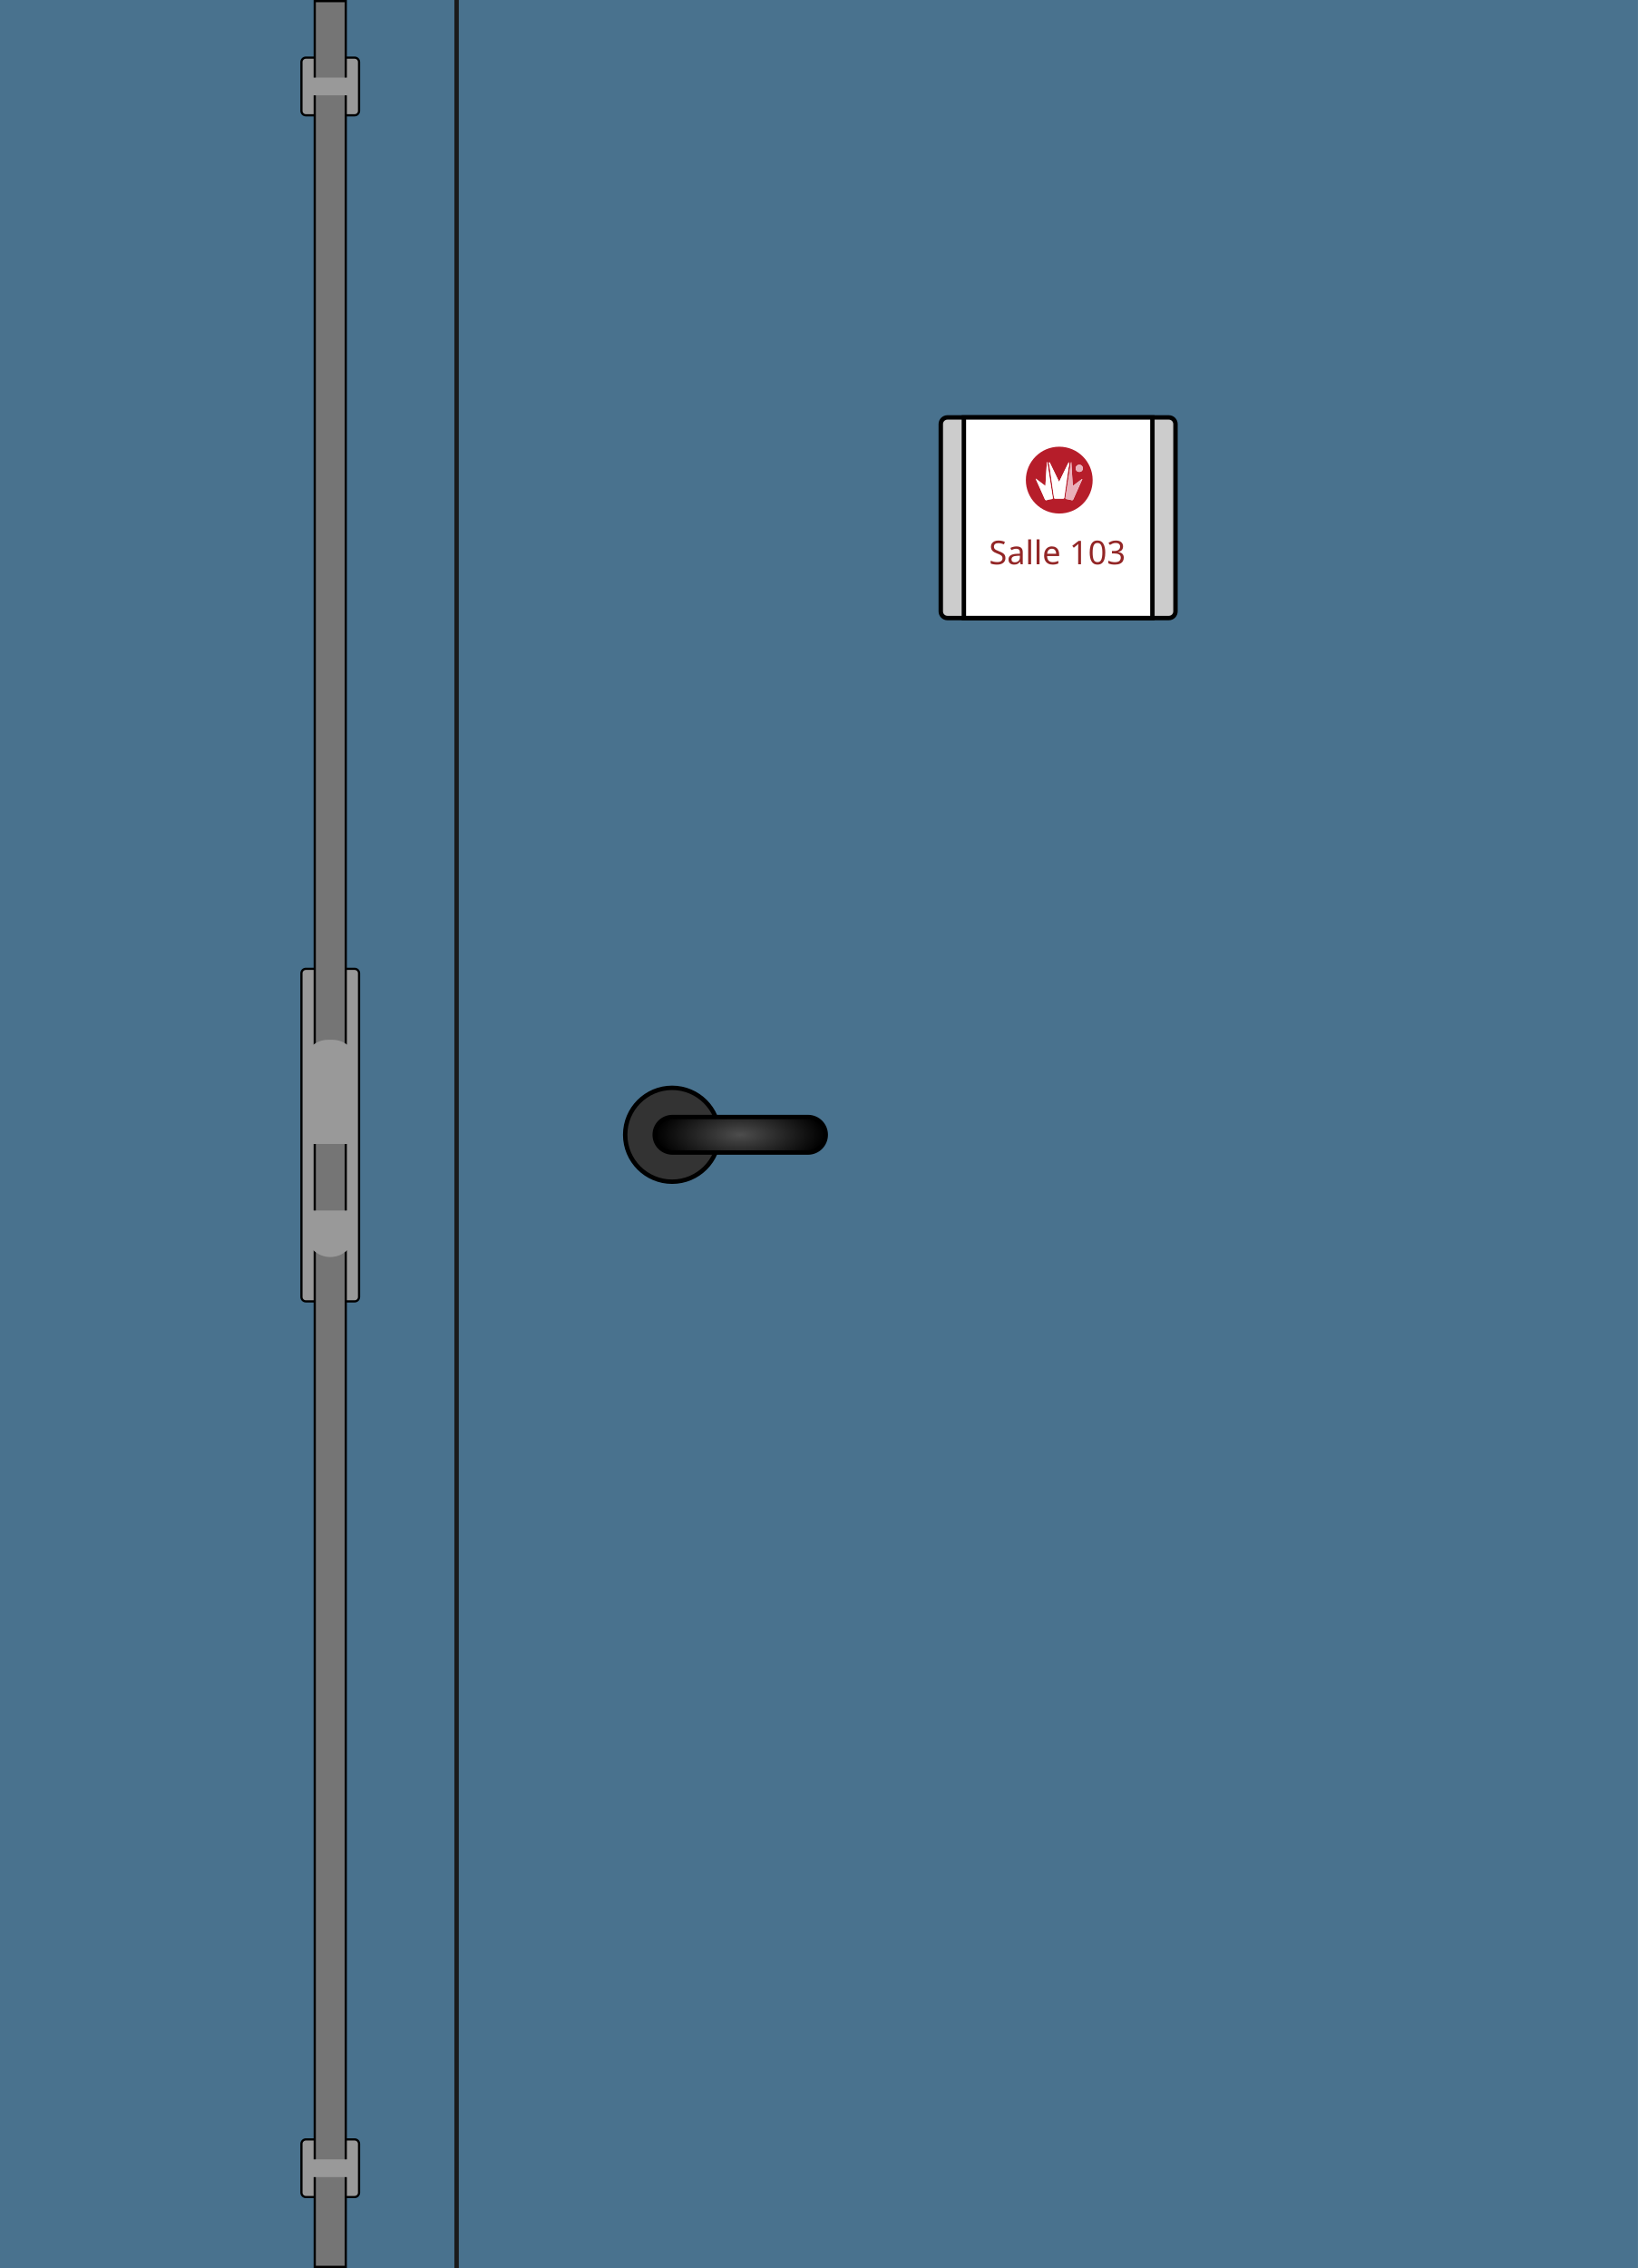
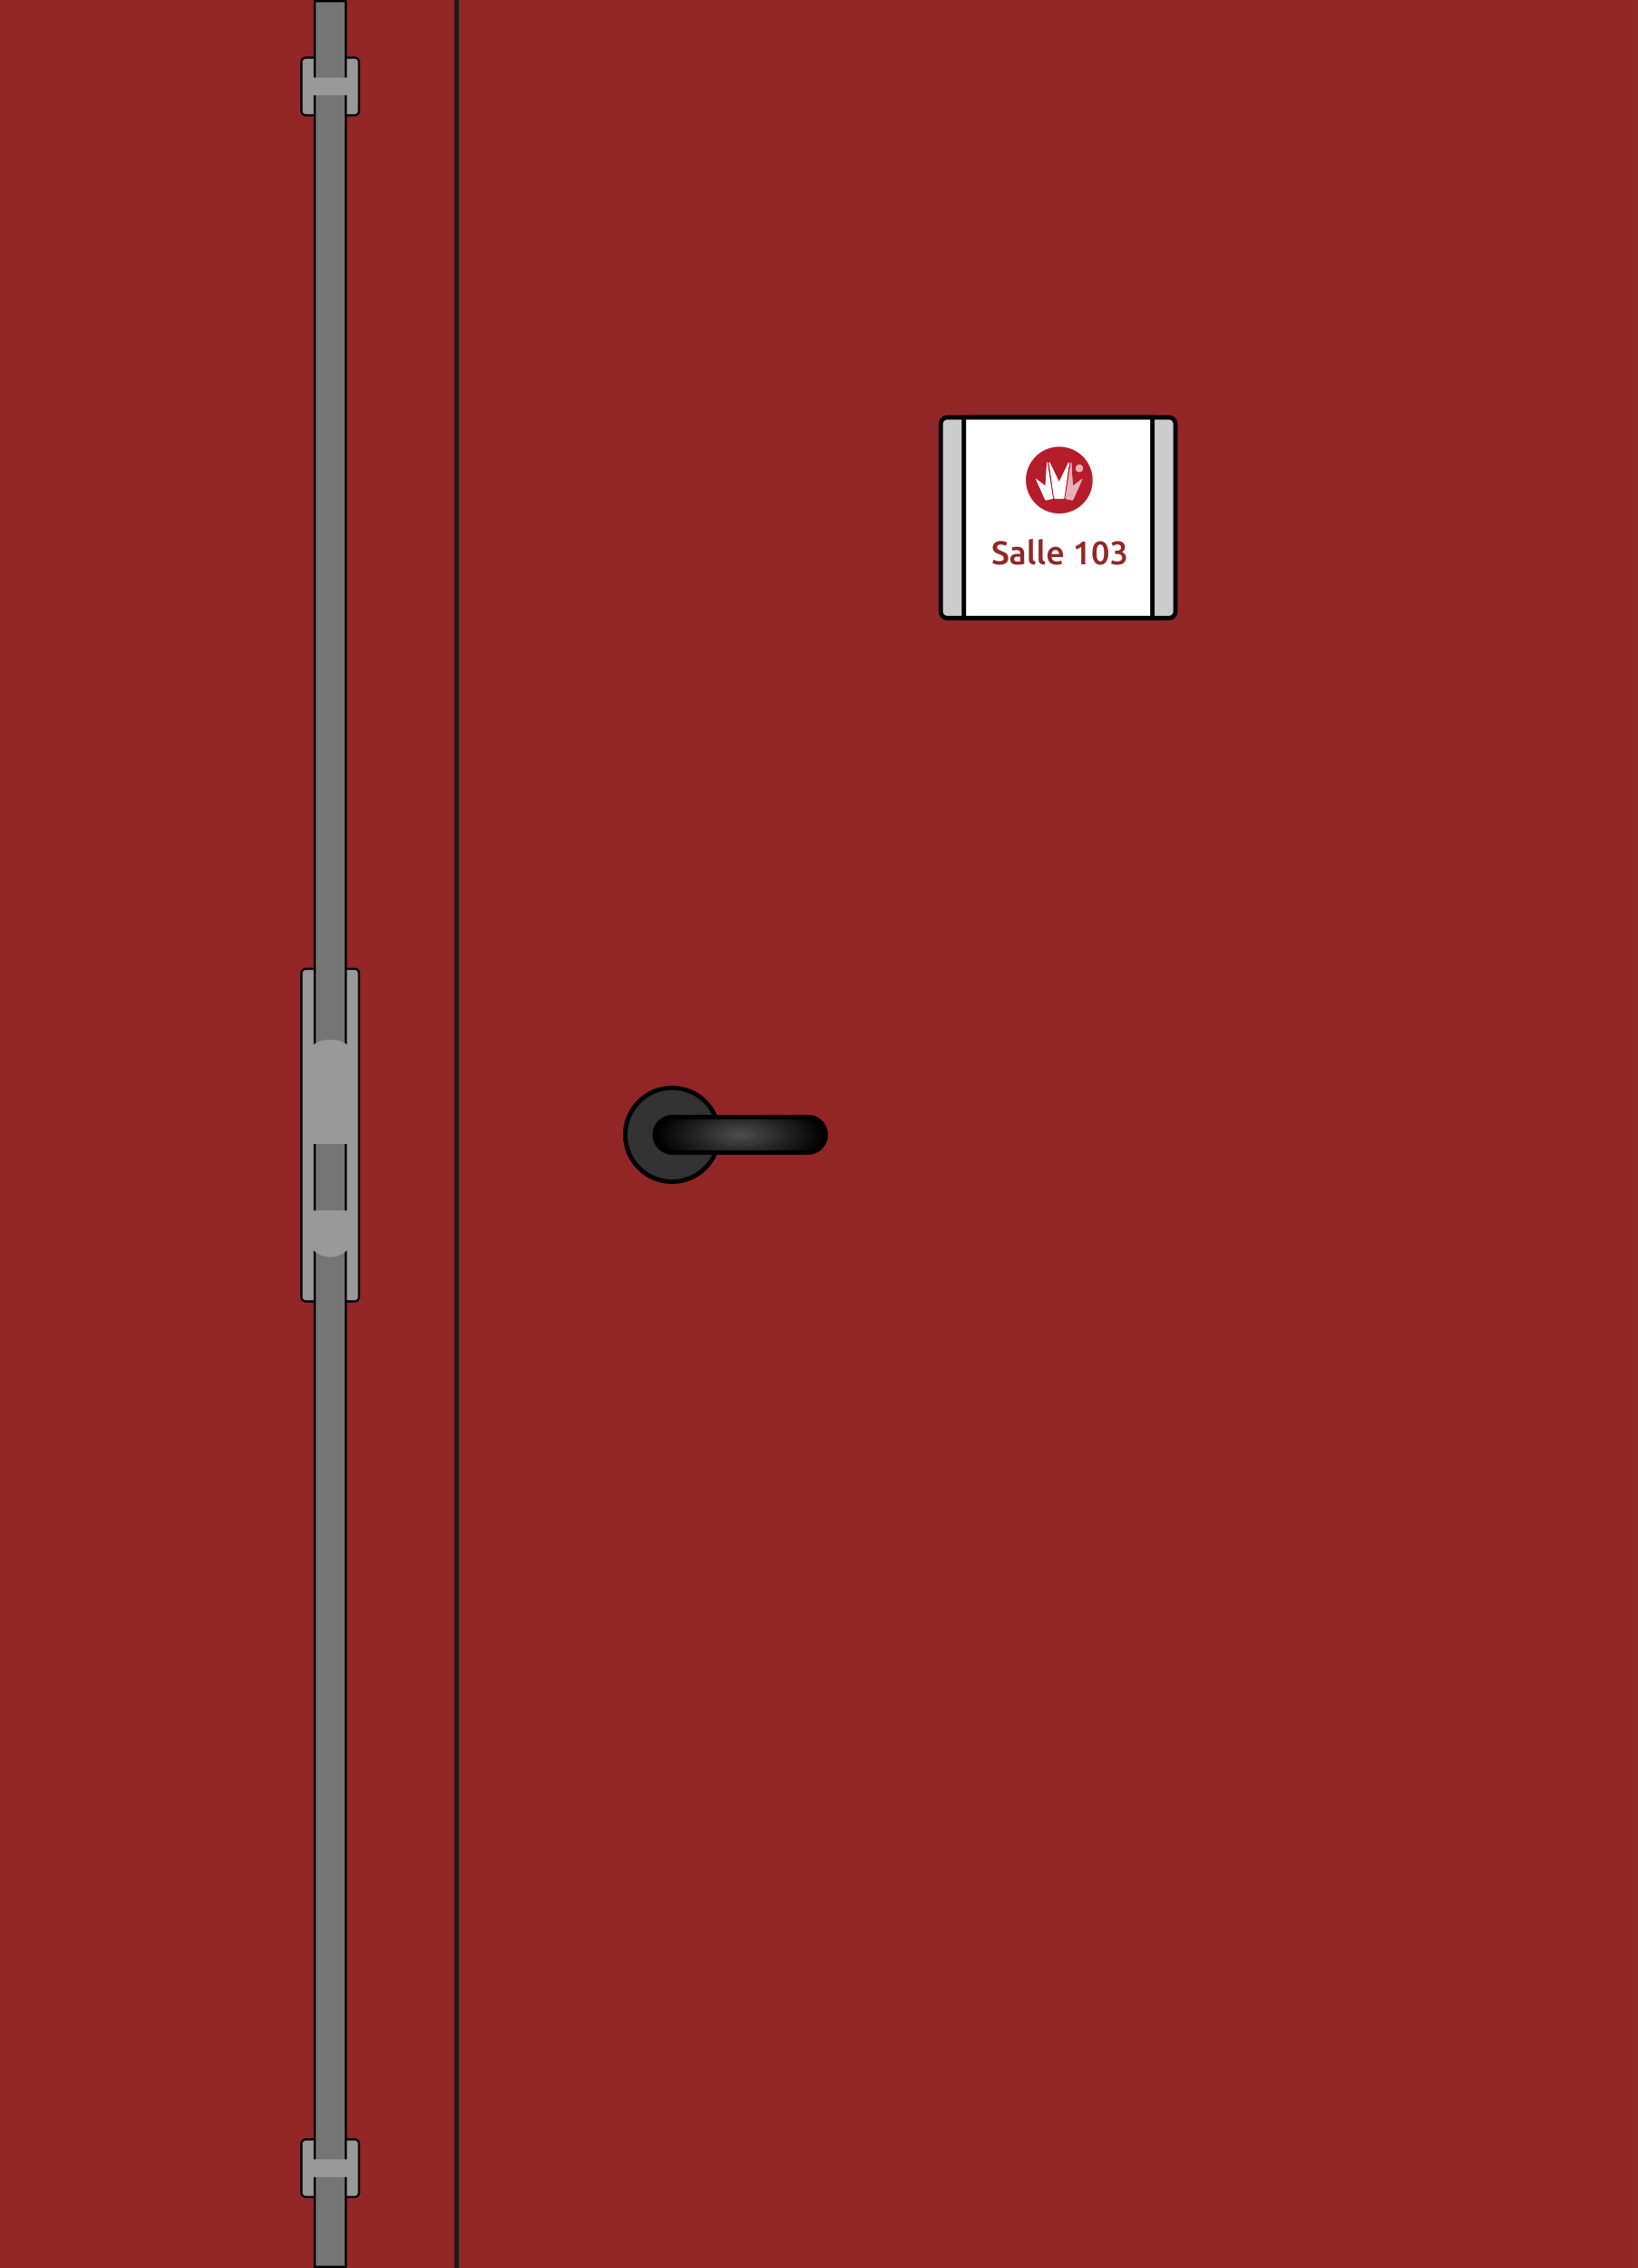
<svg xmlns="http://www.w3.org/2000/svg" id="Calque_1" data-name="Calque 1" viewBox="0 0 739 1023">
  <defs>
    <style>
-       .cls-1, .cls-12 {
+       .cls-1, .cls-11 {
        fill: none;
      }

      .cls-2 {
-         fill: #49728e;
+         fill: #932626;
      }

      .cls-3 {
        fill: #333;
      }

-       .cls-13, .cls-14, .cls-3, .cls-4, .cls-5, .cls-6 {
+       .cls-12, .cls-13, .cls-3, .cls-4, .cls-5, .cls-6 {
        stroke: #000;
      }

-       .cls-12, .cls-13, .cls-14, .cls-3, .cls-4, .cls-5, .cls-6 {
+       .cls-11, .cls-12, .cls-13, .cls-3, .cls-4, .cls-5, .cls-6 {
        stroke-miterlimit: 10;
      }

-       .cls-12, .cls-3, .cls-4, .cls-5, .cls-6 {
+       .cls-11, .cls-3, .cls-4, .cls-5, .cls-6 {
        stroke-width: 2px;
      }

      .cls-4 {
        fill: url(#Dégradé_sans_nom_14);
      }

      .cls-5 {
        fill: #ccc;
      }

      .cls-6 {
        fill: #fff;
      }

      .cls-7 {
        clip-path: url(#clip-path);
      }

      .cls-8 {
        fill: #b61d2a;
      }

      .cls-9 {
        fill: #fffefe;
      }

      .cls-10 {
        fill: #e9afb9;
      }

      .cls-11 {
-         font-size: 14.8px;
-         fill: #932626;
-         font-family: Ubuntu-Medium, Ubuntu;
-       }
- 
-       .cls-12 {
        stroke: #1a1a1a;
      }

-       .cls-13, .cls-15 {
+       .cls-12, .cls-14 {
        fill: #999;
      }

-       .cls-14 {
+       .cls-13 {
        fill: #757575;
      }
    </style>
    <radialGradient id="Dégradé_sans_nom_14" data-name="Dégradé sans nom 14" cx="333.97" cy="511.85" r="38.33" gradientTransform="translate(0 307.11) scale(1 0.4)" gradientUnits="userSpaceOnUse">
      <stop offset="0" stop-color="#4d4d4d" />
      <stop offset="1" />
    </radialGradient>
    <clipPath id="clip-path" transform="translate(0 0)">
      <rect class="cls-1" x="462.77" y="201.49" width="30.14" height="30.14" />
    </clipPath>
  </defs>
  <rect class="cls-2" x="216.5" width="522.5" height="1023" />
  <rect class="cls-2" width="250" height="1023" />
  <circle class="cls-3" cx="303.24" cy="511.85" r="21.17" />
  <rect class="cls-4" x="295.39" y="503.85" width="77.16" height="16.01" rx="8" ry="8" />
  <rect class="cls-5" x="424.45" y="188.28" width="105.89" height="90.5" rx="3" ry="3" />
  <rect class="cls-6" x="434.87" y="188.28" width="85.06" height="90.5" />
  <g>
    <g class="cls-7">
      <path class="cls-8" d="M488.54,211.29a1.59,1.59,0,0,0-1.58-1.67,1.63,1.63,0,0,0-1.64,1.63,1.56,1.56,0,0,0,1.56,1.6,1.52,1.52,0,0,0,1.66-1.56Zm-5.17-2.82h-.13c0,.14-.08.27-.1.41q-1.21,7.8-2.41,15.6c-.06.41.05.57.48.64a14,14,0,0,1,2.16.46c.52.16.72,0,.92-.46.78-1.82,1.62-3.61,2.43-5.42l1.6-3.58-.13-.08L484,219.2l-.67-10.73Zm-16.09,7.41c.16.4.23.58.31.76,1.26,2.8,2.55,5.58,3.77,8.4.27.62.52.7,1.11.48a7.34,7.34,0,0,1,1.9-.4c.58,0,.67-.26.59-.78-.6-3.76-1.17-7.53-1.75-11.3-.24-1.54-.48-3.07-.72-4.61h-.16l-.66,10.75-4.38-3.32Zm10.57,1.48-2.17-4.49q-1-2-1.94-4c-.07-.15-.14-.39-.35-.33s-.15.32-.11.51c.11.49.22,1,.3,1.47q1,6.9,1.95,13.8c.06.44.16.6.64.58,1.12,0,2.25,0,3.37,0,.48,0,.58-.14.64-.58.62-4.45,1.29-8.9,1.9-13.36a5.21,5.21,0,0,0,.12-2.56l-4.35,8.94Zm0,14.27a15.07,15.07,0,1,1,15.12-15.11,15,15,0,0,1-15.12,15.11Z" transform="translate(0 0)" />
    </g>
    <path class="cls-9" d="M477.84,217.36l4.35-8.94a5.21,5.21,0,0,1-.12,2.56c-.61,4.46-1.28,8.9-1.9,13.36-.06.44-.17.6-.64.58-1.12,0-2.25,0-3.37,0-.48,0-.58-.14-.64-.58q-.95-6.9-1.95-13.8c-.07-.49-.19-1-.3-1.47,0-.2-.17-.43.11-.51s.28.18.35.33q1,2,1.94,4l2.17,4.49Z" transform="translate(0 0)" />
    <path class="cls-9" d="M467.27,215.88l4.38,3.32.66-10.75h.16c.24,1.53.48,3.07.72,4.61.58,3.77,1.15,7.54,1.75,11.3.08.52,0,.74-.59.78a7.34,7.34,0,0,0-1.9.4c-.59.21-.84.13-1.11-.48-1.22-2.82-2.51-5.6-3.77-8.4-.08-.18-.15-.36-.31-.76Z" transform="translate(0 0)" />
    <path class="cls-10" d="M483.36,208.47,484,219.2l4.16-3.16.13.08-1.6,3.58c-.81,1.81-1.65,3.6-2.43,5.42-.21.48-.4.62-.92.46a14,14,0,0,0-2.16-.46c-.43-.06-.55-.23-.48-.64q1.21-7.8,2.41-15.6c0-.14.07-.27.1-.41Z" transform="translate(0 0)" />
    <path class="cls-10" d="M488.54,211.29a1.52,1.52,0,0,1-1.66,1.56,1.56,1.56,0,0,1-1.56-1.6,1.63,1.63,0,0,1,1.64-1.63,1.59,1.59,0,0,1,1.58,1.67Z" transform="translate(0 0)" />
  </g>
-   <text class="cls-11" transform="translate(446.2 254.53)">Salle 103</text>
-   <line class="cls-12" x1="206" x2="206" y2="1023" />
-   <rect class="cls-13" x="136" y="26" width="26" height="26" rx="2" ry="2" />
-   <rect class="cls-13" x="136" y="965" width="26" height="26" rx="2" ry="2" />
-   <rect class="cls-13" x="136" y="437" width="26" height="150" rx="2" ry="2" />
-   <rect class="cls-14" x="142" y="0.5" width="14" height="1022" />
-   <rect class="cls-15" x="137" y="35" width="24" height="8" />
-   <rect class="cls-15" x="138" y="974" width="22" height="8" />
-   <path class="cls-15" d="M148,469h2a11,11,0,0,1,11,11v36a0,0,0,0,1,0,0H137a0,0,0,0,1,0,0V480A11,11,0,0,1,148,469Z" />
-   <path class="cls-15" d="M149,546h0a11,11,0,0,1,11,11v10a0,0,0,0,1,0,0H138a0,0,0,0,1,0,0V557A11,11,0,0,1,149,546Z" transform="translate(298 1113) rotate(180)" />
+   <g>
+     <path class="cls-2" d="M450.91,253.14a2.49,2.49,0,0,0,1.47-.34,1.13,1.13,0,0,0,.46-1,1.24,1.24,0,0,0-.16-.64,1.62,1.62,0,0,0-.44-.48,3.74,3.74,0,0,0-.7-.4q-.41-.19-.95-.36t-1-.42a3.46,3.46,0,0,1-.87-.57,2.63,2.63,0,0,1-.61-.81,2.59,2.59,0,0,1-.23-1.14,2.67,2.67,0,0,1,1-2.18,4,4,0,0,1,2.62-.79,6.21,6.21,0,0,1,1.71.21,5.25,5.25,0,0,1,1.18.47l-.58,1.51a4.42,4.42,0,0,0-1.1-.43,5.14,5.14,0,0,0-1.24-.15,2,2,0,0,0-1.18.31,1,1,0,0,0-.42.87,1.15,1.15,0,0,0,.14.58,1.43,1.43,0,0,0,.4.44,3.51,3.51,0,0,0,.61.36q.35.16.76.31.72.27,1.29.54a3.69,3.69,0,0,1,1,.65,2.55,2.55,0,0,1,.6.89,3.29,3.29,0,0,1,.21,1.24,2.57,2.57,0,0,1-1,2.15,4.63,4.63,0,0,1-2.88.76,7.62,7.62,0,0,1-1.16-.08,7.48,7.48,0,0,1-.93-.2,6.35,6.35,0,0,1-.7-.24,4.42,4.42,0,0,1-.47-.23l.55-1.52a6.31,6.31,0,0,0,1.08.44A5.34,5.34,0,0,0,450.91,253.14Z" transform="translate(0 0)" />
+     <path class="cls-2" d="M458.9,246.6a4.38,4.38,0,0,1,1.49.22,2.39,2.39,0,0,1,1,.62,2.34,2.34,0,0,1,.52,1,4.73,4.73,0,0,1,.16,1.25v4.69q-.41.09-1.25.21a12.82,12.82,0,0,1-1.89.13,5.69,5.69,0,0,1-1.27-.13,2.67,2.67,0,0,1-1-.43,2,2,0,0,1-.64-.77,2.67,2.67,0,0,1-.23-1.17,2.26,2.26,0,0,1,.26-1.12,2.12,2.12,0,0,1,.7-.75,3,3,0,0,1,1-.41,5.82,5.82,0,0,1,1.22-.13,5.58,5.58,0,0,1,.62,0,5.87,5.87,0,0,1,.7.13v-.3a2.32,2.32,0,0,0-.07-.59,1.23,1.23,0,0,0-.26-.5,1.22,1.22,0,0,0-.49-.33,2.11,2.11,0,0,0-.76-.12,6.77,6.77,0,0,0-1.14.09,5,5,0,0,0-.84.21l-.22-1.45a7.11,7.11,0,0,1,1-.24A7.8,7.8,0,0,1,458.9,246.6Zm.15,6.67a6.67,6.67,0,0,0,1.26-.09v-2l-.43-.09a4,4,0,0,0-.62,0,4.17,4.17,0,0,0-.6,0,1.87,1.87,0,0,0-.55.16,1,1,0,0,0-.39.33.93.93,0,0,0-.15.54,1,1,0,0,0,.4.88A2.06,2.06,0,0,0,459.05,253.28Z" transform="translate(0 0)" />
+     <path class="cls-2" d="M466.93,254.68a4.86,4.86,0,0,1-1.32-.18,2,2,0,0,1-.84-.47,1.65,1.65,0,0,1-.44-.75,3.83,3.83,0,0,1-.13-1v-8.91L466,243v8.87a2.45,2.45,0,0,0,.05.55.87.87,0,0,0,.19.38.82.82,0,0,0,.36.24,2.82,2.82,0,0,0,.58.13Z" transform="translate(0 0)" />
+     <path class="cls-2" d="M471.32,254.68a4.86,4.86,0,0,1-1.32-.18,2,2,0,0,1-.84-.47,1.65,1.65,0,0,1-.44-.75,3.83,3.83,0,0,1-.13-1v-8.91l1.79-.3v8.87a2.45,2.45,0,0,0,.05.55.87.87,0,0,0,.19.38.82.82,0,0,0,.36.24,2.82,2.82,0,0,0,.58.13Z" transform="translate(0 0)" />
+     <path class="cls-2" d="M472.59,250.7a4.87,4.87,0,0,1,.3-1.79,3.76,3.76,0,0,1,.81-1.28,3.34,3.34,0,0,1,1.15-.77,3.58,3.58,0,0,1,1.33-.26,3.19,3.19,0,0,1,2.49,1,4.29,4.29,0,0,1,.9,3c0,.1,0,.21,0,.33s0,.23,0,.33h-5.11a2,2,0,0,0,.66,1.44,2.5,2.5,0,0,0,1.69.51,5.56,5.56,0,0,0,1.19-.12,4.93,4.93,0,0,0,.85-.25l.24,1.46a2.79,2.79,0,0,1-.41.16,5.81,5.81,0,0,1-.59.15q-.33.07-.72.11a6.8,6.8,0,0,1-.78,0,4.75,4.75,0,0,1-1.78-.3,3.31,3.31,0,0,1-1.24-.84,3.45,3.45,0,0,1-.73-1.27A5.18,5.18,0,0,1,472.59,250.7Zm5.19-.8a2.36,2.36,0,0,0-.1-.7,1.7,1.7,0,0,0-.3-.58,1.44,1.44,0,0,0-.49-.38,1.56,1.56,0,0,0-.69-.14,1.61,1.61,0,0,0-.73.16,1.65,1.65,0,0,0-.53.41,1.87,1.87,0,0,0-.33.58,3.13,3.13,0,0,0-.16.67Z" transform="translate(0 0)" />
+     <path class="cls-2" d="M485.11,246.41a11.15,11.15,0,0,0,1.72-.87,7.17,7.17,0,0,0,1.53-1.26h1.26v10.26h-1.79v-7.86a5.75,5.75,0,0,1-1,.61,10.15,10.15,0,0,1-1.17.49Z" transform="translate(0 0)" />
+     <path class="cls-2" d="M500,249.4a7,7,0,0,1-.95,4,3.17,3.17,0,0,1-5.24,0,7,7,0,0,1-.95-4,9.66,9.66,0,0,1,.24-2.29,5.08,5.08,0,0,1,.71-1.68,3.2,3.2,0,0,1,1.13-1,3.09,3.09,0,0,1,1.49-.35,3,3,0,0,1,2.62,1.38A7,7,0,0,1,500,249.4Zm-1.85,0a11.76,11.76,0,0,0-.09-1.49,5.13,5.13,0,0,0-.29-1.21,2.11,2.11,0,0,0-.53-.81,1.17,1.17,0,0,0-.81-.3,1.19,1.19,0,0,0-.82.3,2.07,2.07,0,0,0-.53.81,4.91,4.91,0,0,0-.28,1.21,13.83,13.83,0,0,0,0,3,4.91,4.91,0,0,0,.28,1.21,2.07,2.07,0,0,0,.53.81,1.19,1.19,0,0,0,.82.3,1.17,1.17,0,0,0,.81-.3,2.11,2.11,0,0,0,.53-.81,5.13,5.13,0,0,0,.29-1.21A11.76,11.76,0,0,0,498.11,249.4Z" transform="translate(0 0)" />
+     <path class="cls-2" d="M504.09,254.76a6.82,6.82,0,0,1-.82-.05q-.42-.05-.8-.13c-.25-.05-.48-.11-.69-.18a2.74,2.74,0,0,1-.47-.19l.36-1.52a7.16,7.16,0,0,0,.9.33,5,5,0,0,0,1.46.19,2.55,2.55,0,0,0,1.69-.45,1.56,1.56,0,0,0-.23-2.55,2.49,2.49,0,0,0-.8-.28,5.43,5.43,0,0,0-1-.08h-.61v-1.45h.74a3.65,3.65,0,0,0,.69-.07,1.9,1.9,0,0,0,.63-.24,1.38,1.38,0,0,0,.46-.45,1.34,1.34,0,0,0,.18-.73,1.28,1.28,0,0,0-.13-.61,1.23,1.23,0,0,0-.35-.41,1.4,1.4,0,0,0-.5-.24,2.33,2.33,0,0,0-.59-.07,3.28,3.28,0,0,0-1.18.2,5.32,5.32,0,0,0-.92.45l-.65-1.33a5.52,5.52,0,0,1,.5-.28,6.41,6.41,0,0,1,.66-.28,5.1,5.1,0,0,1,.78-.21,4.53,4.53,0,0,1,.87-.08,4.71,4.71,0,0,1,1.48.21,2.78,2.78,0,0,1,1,.58,2.38,2.38,0,0,1,.61.89,3,3,0,0,1,.2,1.12,2.17,2.17,0,0,1-.39,1.27,2.55,2.55,0,0,1-1,.86,2.9,2.9,0,0,1,1.32.93,2.58,2.58,0,0,1,.53,1.67,3.35,3.35,0,0,1-.24,1.27,2.61,2.61,0,0,1-.73,1,3.56,3.56,0,0,1-1.24.67A5.78,5.78,0,0,1,504.09,254.76Z" transform="translate(0 0)" />
+   </g>
+   <line class="cls-11" x1="206" x2="206" y2="1023" />
+   <rect class="cls-12" x="136" y="26" width="26" height="26" rx="2" ry="2" />
+   <rect class="cls-12" x="136" y="965" width="26" height="26" rx="2" ry="2" />
+   <rect class="cls-12" x="136" y="437" width="26" height="150" rx="2" ry="2" />
+   <rect class="cls-13" x="142" y="0.5" width="14" height="1022" />
+   <rect class="cls-14" x="137" y="35" width="24" height="8" />
+   <rect class="cls-14" x="138" y="974" width="22" height="8" />
+   <path class="cls-14" d="M148,469h2a11,11,0,0,1,11,11v36a0,0,0,0,1,0,0H137a0,0,0,0,1,0,0V480A11,11,0,0,1,148,469Z" />
+   <path class="cls-14" d="M149,546h0a11,11,0,0,1,11,11v10a0,0,0,0,1,0,0H138a0,0,0,0,1,0,0V557A11,11,0,0,1,149,546Z" transform="translate(298 1113) rotate(180)" />
</svg>
